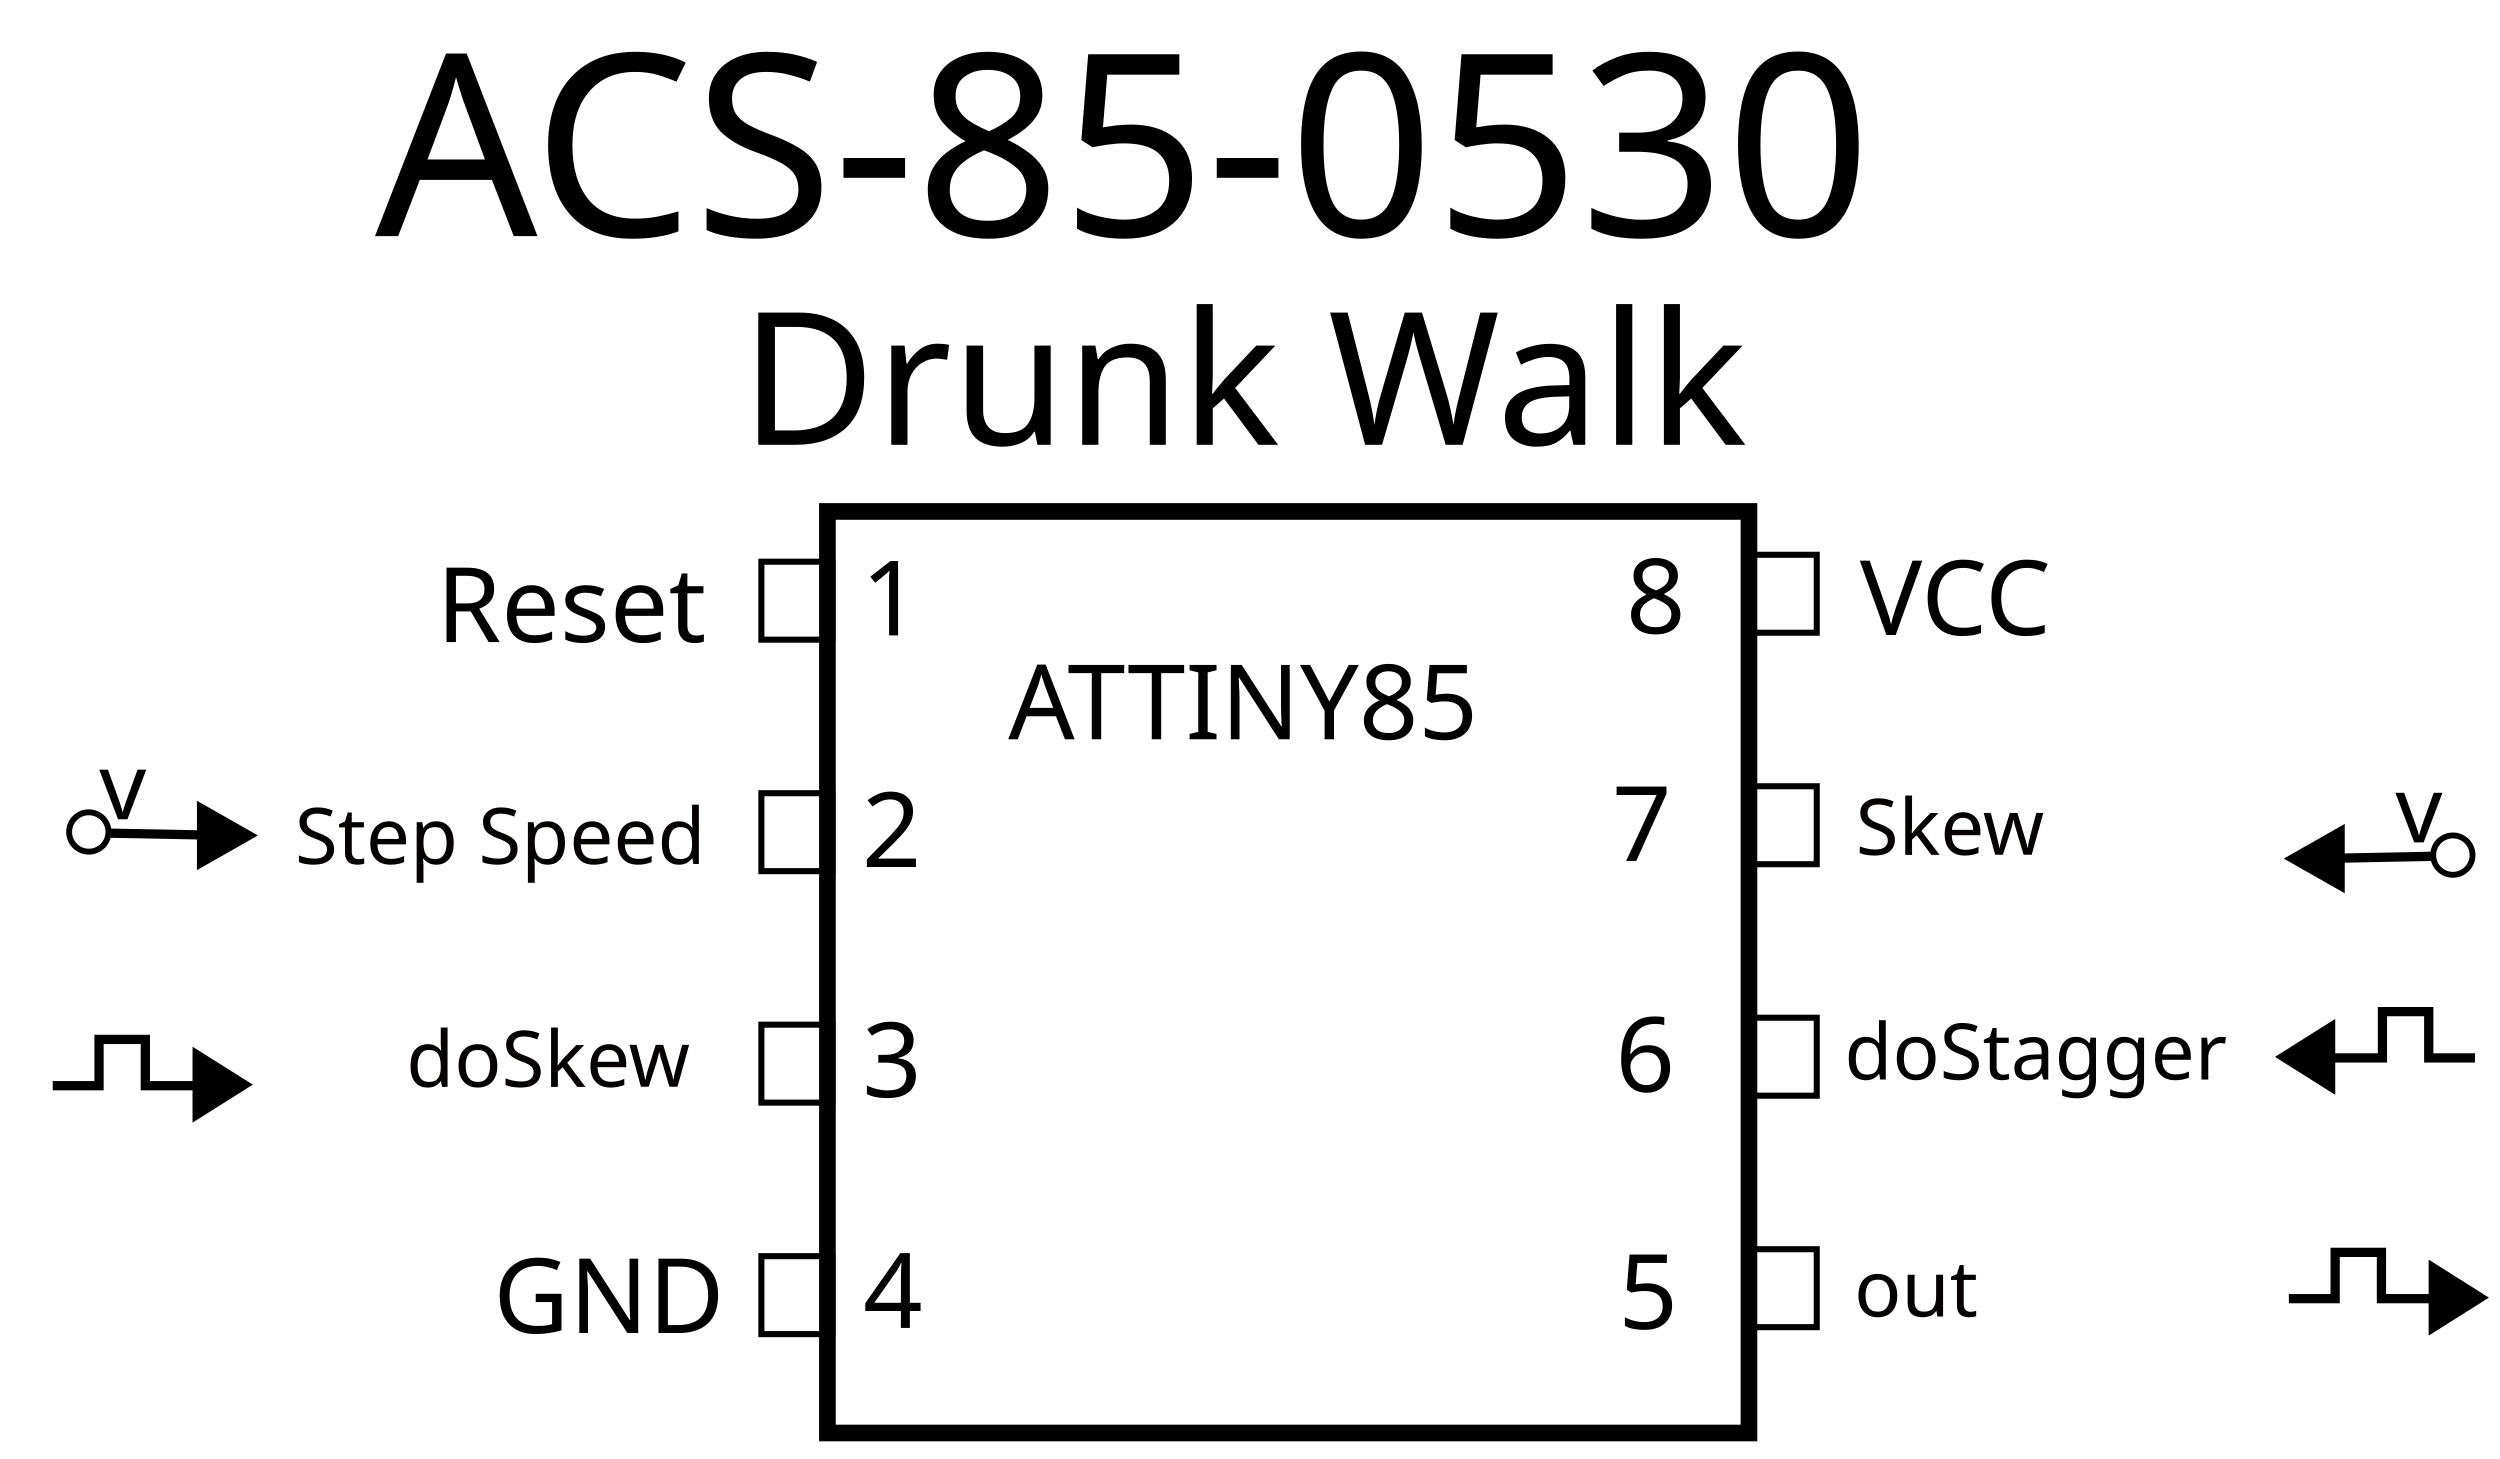
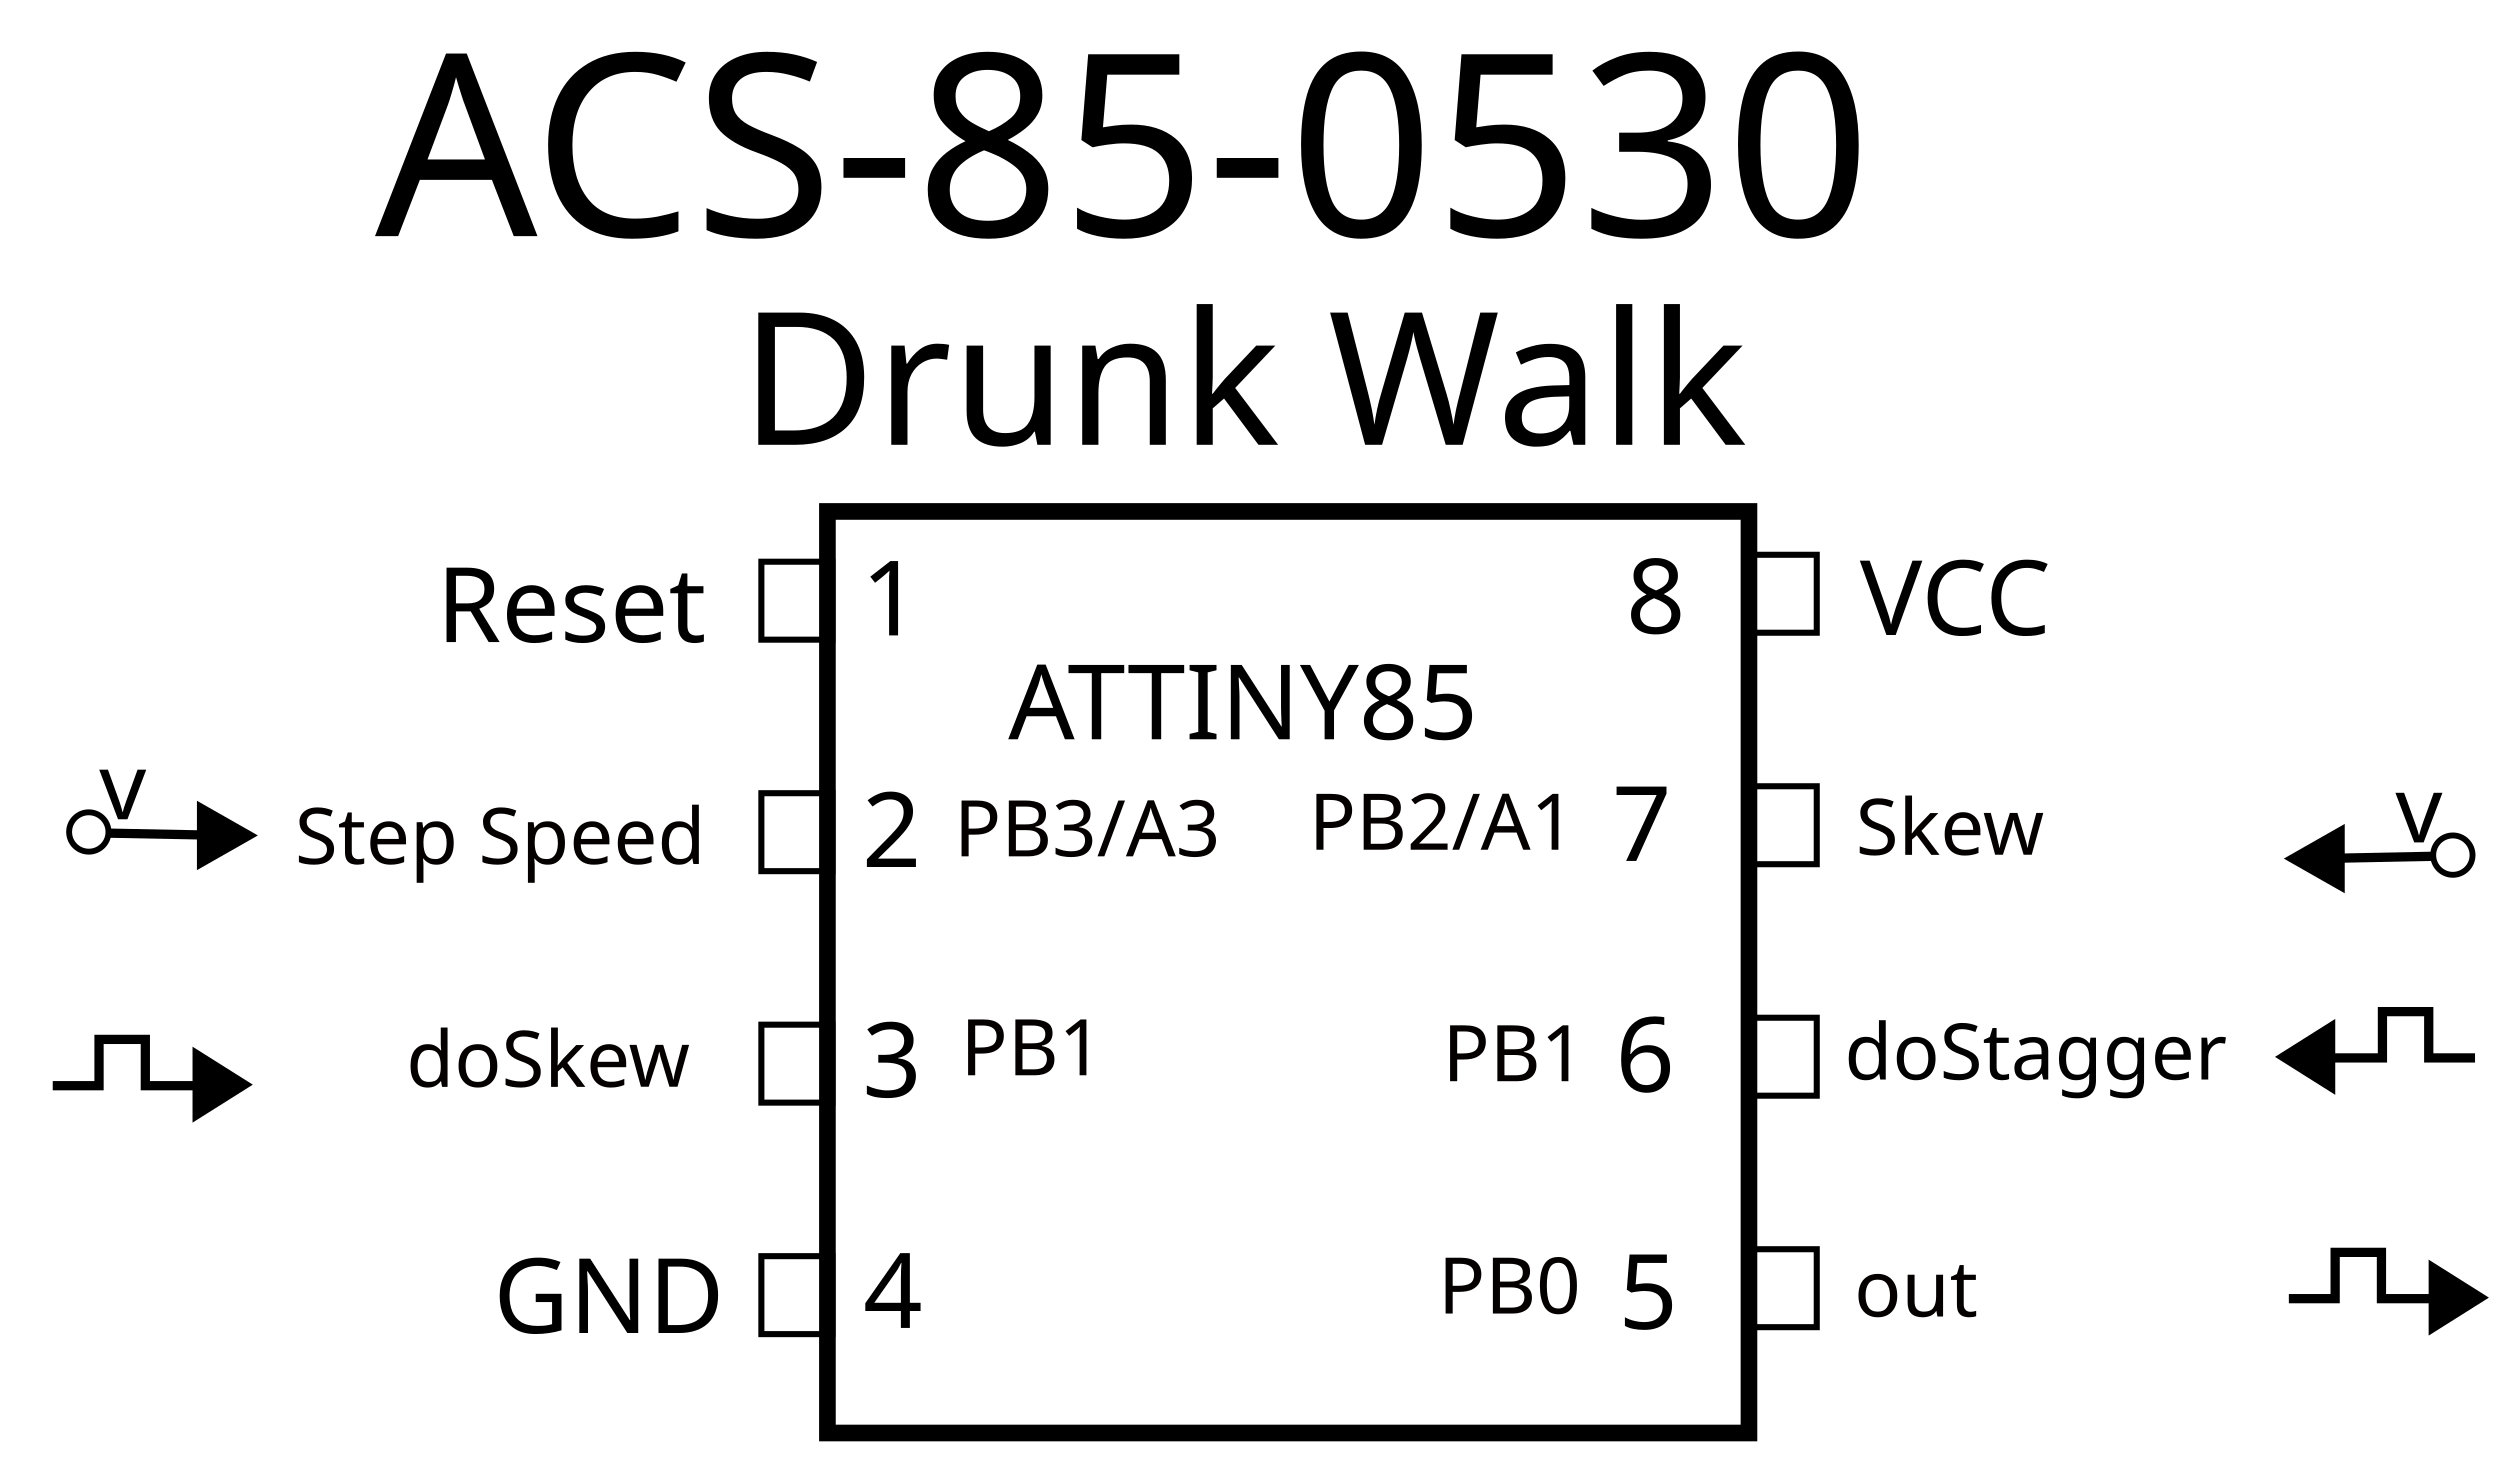
<svg xmlns="http://www.w3.org/2000/svg" width="3in" height="1.75in" viewBox="0 0 270 157.5" id="svg2" version="1.1">
  <defs id="defs4">
    <pattern y="0" x="0" height="6" width="6" patternUnits="userSpaceOnUse" id="EMFhbasepattern" />
  </defs>
  <g id="layer1" transform="translate(0,-894.8622)">
    <rect style="fill:none;fill-rule:evenodd;stroke:#000000;stroke-width:1.798;stroke-linecap:butt;stroke-linejoin:miter;stroke-miterlimit:4;stroke-dasharray:none;stroke-opacity:1" id="rect3344" width="99.527" height="99.527" x="89.361" y="950.099" />
    <text xml:space="preserve" style="font-style:normal;font-weight:normal;font-size:30px;line-height:125%;font-family:sans-serif;letter-spacing:0px;word-spacing:0px;fill:#000000;fill-opacity:1;stroke:none;stroke-width:1px;stroke-linecap:butt;stroke-linejoin:miter;stroke-opacity:1" x="92.992" y="963.487" id="text4146">
      <tspan id="tspan4148" x="92.992" y="963.487" style="font-size:11.25px">1</tspan>
    </text>
    <text xml:space="preserve" style="font-style:normal;font-weight:normal;font-size:30px;line-height:125%;font-family:sans-serif;letter-spacing:0px;word-spacing:0px;fill:#000000;fill-opacity:1;stroke:none;stroke-width:1px;stroke-linecap:butt;stroke-linejoin:miter;stroke-opacity:1" x="93.08" y="988.495" id="text4146-0">
      <tspan id="tspan4148-1" x="93.08" y="988.495" style="font-size:11.25px">2</tspan>
    </text>
    <text xml:space="preserve" style="font-style:normal;font-weight:normal;font-size:30px;line-height:125%;font-family:sans-serif;letter-spacing:0px;word-spacing:0px;fill:#000000;fill-opacity:1;stroke:none;stroke-width:1px;stroke-linecap:butt;stroke-linejoin:miter;stroke-opacity:1" x="93.121" y="1013.346" id="text4146-7">
      <tspan id="tspan4148-4" x="93.121" y="1013.346" style="font-size:11.25px">3</tspan>
    </text>
    <text xml:space="preserve" style="font-style:normal;font-weight:normal;font-size:30px;line-height:125%;font-family:sans-serif;letter-spacing:0px;word-spacing:0px;fill:#000000;fill-opacity:1;stroke:none;stroke-width:1px;stroke-linecap:butt;stroke-linejoin:miter;stroke-opacity:1" x="93.217" y="1038.282" id="text4146-9">
      <tspan id="tspan4148-8" x="93.217" y="1038.282" style="font-size:11.25px">4</tspan>
    </text>
    <text xml:space="preserve" style="font-style:normal;font-weight:normal;font-size:30px;line-height:125%;font-family:sans-serif;letter-spacing:0px;word-spacing:0px;fill:#000000;fill-opacity:1;stroke:none;stroke-width:1px;stroke-linecap:butt;stroke-linejoin:miter;stroke-opacity:1" x="174.791" y="1038.383" id="text4146-1">
      <tspan id="tspan4148-2" x="174.791" y="1038.383" style="font-size:11.25px">5</tspan>
    </text>
    <text xml:space="preserve" style="font-style:normal;font-weight:normal;font-size:30px;line-height:125%;font-family:sans-serif;letter-spacing:0px;word-spacing:0px;fill:#000000;fill-opacity:1;stroke:none;stroke-width:1px;stroke-linecap:butt;stroke-linejoin:miter;stroke-opacity:1" x="174.46" y="1012.771" id="text4146-2">
      <tspan id="tspan4148-7" x="174.46" y="1012.771" style="font-size:11.25px">6</tspan>
    </text>
    <text xml:space="preserve" style="font-style:normal;font-weight:normal;font-size:30px;line-height:125%;font-family:sans-serif;letter-spacing:0px;word-spacing:0px;fill:#000000;fill-opacity:1;stroke:none;stroke-width:1px;stroke-linecap:butt;stroke-linejoin:miter;stroke-opacity:1" x="174.088" y="987.841" id="text4146-8">
      <tspan id="tspan4148-3" x="174.088" y="987.841" style="font-size:11.25px">7</tspan>
    </text>
    <text xml:space="preserve" style="font-style:normal;font-weight:normal;font-size:30px;line-height:125%;font-family:sans-serif;letter-spacing:0px;word-spacing:0px;fill:#000000;fill-opacity:1;stroke:none;stroke-width:1px;stroke-linecap:butt;stroke-linejoin:miter;stroke-opacity:1" x="175.605" y="963.267" id="text4146-8-5">
      <tspan id="tspan4148-3-6" x="175.605" y="963.267" style="font-size:11.25px">8</tspan>
    </text>
    <text xml:space="preserve" style="font-style:normal;font-weight:normal;font-size:40px;line-height:125%;font-family:sans-serif;letter-spacing:0px;word-spacing:0px;fill:#000000;fill-opacity:1;stroke:none;stroke-width:1px;stroke-linecap:butt;stroke-linejoin:miter;stroke-opacity:1" x="40.5" y="920.362" id="text4262">
      <tspan id="tspan4264" x="40.5" y="920.362" style="font-size:27.5px">ACS-85-0530</tspan>
    </text>
    <rect style="fill:none;fill-opacity:1;stroke:#000000;stroke-width:0.656;stroke-miterlimit:4;stroke-dasharray:none;stroke-opacity:1" id="rect4266" width="7.669" height="8.419" x="82.228" y="955.528" />
    <rect style="fill:none;fill-opacity:1;stroke:#000000;stroke-width:0.656;stroke-miterlimit:4;stroke-dasharray:none;stroke-opacity:1" id="rect4266-7-9-4" width="7.669" height="8.419" x="82.228" y="1030.528" />
    <rect style="fill:none;fill-opacity:1;stroke:#000000;stroke-width:0.656;stroke-miterlimit:4;stroke-dasharray:none;stroke-opacity:1" id="rect4266-7-9-45" width="7.669" height="8.419" x="82.228" y="1005.528" />
    <rect style="fill:none;fill-opacity:1;stroke:#000000;stroke-width:0.656;stroke-miterlimit:4;stroke-dasharray:none;stroke-opacity:1" id="rect4266-7-9-5" width="7.669" height="8.419" x="82.228" y="980.528" />
    <rect style="fill:none;fill-opacity:1;stroke:#000000;stroke-width:0.656;stroke-miterlimit:4;stroke-dasharray:none;stroke-opacity:1" id="rect4266-5" width="7.669" height="8.419" x="188.54" y="954.778" />
    <rect style="fill:none;fill-opacity:1;stroke:#000000;stroke-width:0.656;stroke-miterlimit:4;stroke-dasharray:none;stroke-opacity:1" id="rect4266-7-9-4-4" width="7.669" height="8.419" x="188.54" y="1029.778" />
    <rect style="fill:none;fill-opacity:1;stroke:#000000;stroke-width:0.656;stroke-miterlimit:4;stroke-dasharray:none;stroke-opacity:1" id="rect4266-7-9-45-1" width="7.669" height="8.419" x="188.54" y="1004.778" />
    <rect style="fill:none;fill-opacity:1;stroke:#000000;stroke-width:0.656;stroke-miterlimit:4;stroke-dasharray:none;stroke-opacity:1" id="rect4266-7-9-5-8" width="7.669" height="8.419" x="188.54" y="979.778" />
    <text xml:space="preserve" style="font-style:normal;font-weight:normal;font-size:30px;line-height:125%;font-family:sans-serif;letter-spacing:0px;word-spacing:0px;fill:#000000;fill-opacity:1;stroke:none;stroke-width:1px;stroke-linecap:butt;stroke-linejoin:miter;stroke-opacity:1" x="108.888" y="974.702" id="text4146-7-22">
      <tspan id="tspan4148-4-3" x="108.888" y="974.702" style="font-size:11.25px">ATTINY85</tspan>
    </text>
    <text xml:space="preserve" style="font-style:normal;font-weight:normal;font-size:30px;line-height:125%;font-family:sans-serif;letter-spacing:0px;word-spacing:0px;fill:#000000;fill-opacity:1;stroke:none;stroke-width:1px;stroke-linecap:butt;stroke-linejoin:miter;stroke-opacity:1" x="53.281" y="1038.827" id="text4146-7-22-4">
      <tspan id="tspan4148-4-3-8" x="53.281" y="1038.827" style="font-size:11.25px">GND</tspan>
    </text>
    <text xml:space="preserve" style="font-style:normal;font-weight:normal;font-size:30px;line-height:125%;font-family:sans-serif;letter-spacing:0px;word-spacing:0px;fill:#000000;fill-opacity:1;stroke:none;stroke-width:1px;stroke-linecap:butt;stroke-linejoin:miter;stroke-opacity:1" x="200.86" y="963.446" id="text4146-7-22-4-9">
      <tspan id="tspan4148-4-3-8-0" x="200.86" y="963.446" style="font-size:11.25px">VCC</tspan>
    </text>
    <text xml:space="preserve" style="font-style:normal;font-weight:normal;font-size:30px;line-height:125%;font-family:sans-serif;letter-spacing:0px;word-spacing:0px;fill:#000000;fill-opacity:1;stroke:none;stroke-width:1px;stroke-linecap:butt;stroke-linejoin:miter;stroke-opacity:1" x="47.134" y="964.202" id="text4146-7-22-4-9-0">
      <tspan id="tspan4148-4-3-8-0-8" x="47.134" y="964.202" style="font-size:11.25px">Reset</tspan>
    </text>
    <text xml:space="preserve" style="font-style:normal;font-weight:normal;font-size:30px;line-height:125%;font-family:sans-serif;letter-spacing:0px;word-spacing:0px;fill:#000000;fill-opacity:1;stroke:none;stroke-width:1px;stroke-linecap:butt;stroke-linejoin:miter;stroke-opacity:1" x="199.192" y="1011.452" id="text4146-7-22-4-9-2">
      <tspan id="tspan4148-4-3-8-0-2" x="199.192" y="1011.452" style="font-size:8.438px;fill:#000000;fill-opacity:1">doStagger</tspan>
    </text>
    <text xml:space="preserve" style="font-style:normal;font-weight:normal;font-size:30px;line-height:125%;font-family:sans-serif;letter-spacing:0px;word-spacing:0px;fill:#040000;fill-opacity:1;stroke:none;stroke-width:1px;stroke-linecap:butt;stroke-linejoin:miter;stroke-opacity:1;" x="200.245" y="1037.052" id="text4146-7-22-4-9-2-4">
      <tspan id="tspan4148-4-3-8-0-2-5" x="200.245" y="1037.052" style="font-size:8.438px;fill:#040000;fill-opacity:1;">out</tspan>
    </text>
    <text xml:space="preserve" style="font-style:normal;font-weight:normal;font-size:30px;line-height:125%;font-family:sans-serif;letter-spacing:0px;word-spacing:0px;fill:#040000;fill-opacity:1;stroke:none;stroke-width:1px;stroke-linecap:butt;stroke-linejoin:miter;stroke-opacity:1;" x="200.416" y="987.19" id="text4146-7-22-4-9-2-7">
      <tspan id="tspan4148-4-3-8-0-2-2" x="200.416" y="987.19" style="font-size:8.438px;fill:#040000;fill-opacity:1;">Skew</tspan>
    </text>
    <text xml:space="preserve" style="font-style:normal;font-weight:normal;font-size:30px;line-height:125%;font-family:sans-serif;letter-spacing:0px;word-spacing:0px;fill:#050000;fill-opacity:1;stroke:none;stroke-width:1px;stroke-linecap:butt;stroke-linejoin:miter;stroke-opacity:1" x="43.866" y="1012.243" id="text4146-7-22-4-9-2-7-7">
      <tspan id="tspan4148-4-3-8-0-2-2-3" x="43.866" y="1012.243" style="font-size:8.438px;fill:#050000;fill-opacity:1">doSkew</tspan>
    </text>
    <flowRoot xml:space="preserve" id="flowRoot4541" style="font-style:normal;font-weight:normal;font-size:40px;line-height:125%;font-family:sans-serif;letter-spacing:0px;word-spacing:0px;fill:#000000;fill-opacity:1;stroke:none;stroke-width:1px;stroke-linecap:butt;stroke-linejoin:miter;stroke-opacity:1">
      <flowRegion id="flowRegion4543">
        <rect id="rect4545" width="28" height="54" x="91.5" y="267.5" />
      </flowRegion>
      <flowPara id="flowPara4547" />
    </flowRoot>
    <text xml:space="preserve" style="font-style:normal;font-weight:normal;font-size:30px;line-height:125%;font-family:sans-serif;letter-spacing:0px;word-spacing:0px;fill:#040000;fill-opacity:1;stroke:none;stroke-width:1px;stroke-linecap:butt;stroke-linejoin:miter;stroke-opacity:1;" x="31.843" y="988.173" id="text4146-7-22-4-9-2-7-7-0-2">
      <tspan id="tspan4148-4-3-8-0-2-2-3-8-3" x="31.843" y="988.173" style="font-size:8.438px;fill:#040000;fill-opacity:1;">Step Speed</tspan>
    </text>
    <text xml:space="preserve" style="font-style:normal;font-weight:normal;font-size:40px;line-height:125%;font-family:sans-serif;letter-spacing:0px;word-spacing:0px;fill:#000000;fill-opacity:1;stroke:none;stroke-width:1px;stroke-linecap:butt;stroke-linejoin:miter;stroke-opacity:1" x="79.957" y="942.903" id="text4262-7">
      <tspan id="tspan4264-0" x="79.957" y="942.903" style="font-size:20px">Drunk Walk</tspan>
    </text>
    <g id="g4290-5" transform="translate(-211.6386,19.72888)">
      <path id="path4204-0-1-1" d="m 233.311,968.413 0,-6.102 5.362,3.051 z" style="fill:#000000;fill-rule:evenodd;stroke:#000000;stroke-width:0.809px;stroke-linecap:butt;stroke-linejoin:miter;stroke-opacity:1" />
      <text xml:space="preserve" style="font-style:normal;font-weight:normal;font-size:40px;line-height:125%;font-family:sans-serif;letter-spacing:0px;word-spacing:0px;fill:#000000;fill-opacity:1;stroke:none;stroke-width:1px;stroke-linecap:butt;stroke-linejoin:miter;stroke-opacity:1" x="222.354" y="963.612" id="text4250-8">
        <tspan id="tspan4252-3" x="222.354" y="963.612" style="font-size:10px">v</tspan>
      </text>
      <path style="fill:none;fill-rule:evenodd;stroke:#000000;stroke-width:1px;stroke-linecap:butt;stroke-linejoin:miter;stroke-opacity:1" d="m 236.104,965.362 -12.75,-0.25" id="path4276-7" />
      <circle style="opacity:1;fill:none;fill-opacity:1;stroke:#000000;stroke-width:0.636;stroke-linejoin:round;stroke-miterlimit:4;stroke-dasharray:none;stroke-opacity:1" id="path4284-0" cx="221.229" cy="964.987" r="2.125" />
    </g>
    <g id="g4290-5-9" transform="matrix(-1,0,0,1,486.1386,22.22888)">
      <path id="path4204-0-1-1-0" d="m 233.311,968.413 0,-6.102 5.362,3.051 z" style="fill:#000000;fill-rule:evenodd;stroke:#000000;stroke-width:0.809px;stroke-linecap:butt;stroke-linejoin:miter;stroke-opacity:1" />
      <text xml:space="preserve" style="font-style:normal;font-weight:normal;font-size:40px;line-height:125%;font-family:sans-serif;letter-spacing:0px;word-spacing:0px;fill:#000000;fill-opacity:1;stroke:none;stroke-width:1px;stroke-linecap:butt;stroke-linejoin:miter;stroke-opacity:1" x="222.354" y="963.612" id="text4250-8-2">
        <tspan id="tspan4252-3-8" x="222.354" y="963.612" style="font-size:10px">v</tspan>
      </text>
      <path style="fill:none;fill-rule:evenodd;stroke:#000000;stroke-width:1px;stroke-linecap:butt;stroke-linejoin:miter;stroke-opacity:1" d="m 236.104,965.362 -12.75,-0.25" id="path4276-7-3" />
      <circle style="opacity:1;fill:none;fill-opacity:1;stroke:#000000;stroke-width:0.636;stroke-linejoin:round;stroke-miterlimit:4;stroke-dasharray:none;stroke-opacity:1" id="path4284-0-5" cx="221.229" cy="964.987" r="2.125" />
    </g>
    <g id="g4917" transform="translate(49.38004,68.33548)">
      <path id="path4202-3-3" d="m 197.816,966.782 5,0 0,-5 5,0 0,5 5,0 5,0 0,0" style="fill:none;fill-rule:evenodd;stroke:#000000;stroke-width:1px;stroke-linecap:butt;stroke-linejoin:miter;stroke-opacity:1" />
      <path id="path4204-8-9" d="m 213.334,970.009 0,-6.679 5.301,3.34 z" style="fill:#000000;fill-rule:evenodd;stroke:#000000;stroke-width:0.841px;stroke-linecap:butt;stroke-linejoin:miter;stroke-opacity:1" />
    </g>
    <g id="g4917-0" transform="matrix(-1,0,0,1,465.12,42.33548)">
      <path id="path4202-3-3-0" d="m 197.816,966.782 5,0 0,-5 5,0 0,5 5,0 5,0 0,0" style="fill:none;fill-rule:evenodd;stroke:#000000;stroke-width:1px;stroke-linecap:butt;stroke-linejoin:miter;stroke-opacity:1" />
      <path id="path4204-8-9-8" d="m 213.334,970.009 0,-6.679 5.301,3.34 z" style="fill:#000000;fill-rule:evenodd;stroke:#000000;stroke-width:0.841px;stroke-linecap:butt;stroke-linejoin:miter;stroke-opacity:1" />
    </g>
    <g id="g4917-3" transform="translate(-192.12,45.33548)">
      <path id="path4202-3-3-5" d="m 197.816,966.782 5,0 0,-5 5,0 0,5 5,0 5,0 0,0" style="fill:none;fill-rule:evenodd;stroke:#000000;stroke-width:1px;stroke-linecap:butt;stroke-linejoin:miter;stroke-opacity:1" />
      <path id="path4204-8-9-6" d="m 213.334,970.009 0,-6.679 5.301,3.34 z" style="fill:#000000;fill-rule:evenodd;stroke:#000000;stroke-width:0.841px;stroke-linecap:butt;stroke-linejoin:miter;stroke-opacity:1" />
    </g>
+     <text xml:space="preserve" style="font-style:normal;font-weight:normal;font-size:30px;line-height:125%;font-family:sans-serif;letter-spacing:0px;word-spacing:0px;fill:#040000;fill-opacity:1;stroke:none;stroke-width:1px;stroke-linecap:butt;stroke-linejoin:miter;stroke-opacity:1" x="103.036" y="987.347" id="text4146-7-22-4-9-2-7-7-0-2-5">
+       <tspan id="tspan4148-4-3-8-0-2-2-3-8-3-9" x="103.036" y="987.347" style="font-size:8.438px;fill:#040000;fill-opacity:1">PB3/A3</tspan>
+     </text>
+     <text xml:space="preserve" style="font-style:normal;font-weight:normal;font-size:30px;line-height:125%;font-family:sans-serif;letter-spacing:0px;word-spacing:0px;fill:#040000;fill-opacity:1;stroke:none;stroke-width:1px;stroke-linecap:butt;stroke-linejoin:miter;stroke-opacity:1" x="141.358" y="986.632" id="text4146-7-22-4-9-2-7-71">
+       <tspan id="tspan4148-4-3-8-0-2-2-32" x="141.358" y="986.632" style="font-size:8.438px;fill:#040000;fill-opacity:1">PB2/A1</tspan>
+     </text>
+     <text xml:space="preserve" style="font-style:normal;font-weight:normal;font-size:30px;line-height:125%;font-family:sans-serif;letter-spacing:0px;word-spacing:0px;fill:#040000;fill-opacity:1;stroke:none;stroke-width:1px;stroke-linecap:butt;stroke-linejoin:miter;stroke-opacity:1" x="155.798" y="1011.632" id="text4146-7-22-4-9-2-2">
+       <tspan id="tspan4148-4-3-8-0-2-3" x="155.798" y="1011.632" style="font-size:8.438px;fill:#040000;fill-opacity:1">PB1</tspan>
+     </text>
+     <text xml:space="preserve" style="font-style:normal;font-weight:normal;font-size:30px;line-height:125%;font-family:sans-serif;letter-spacing:0px;word-spacing:0px;fill:#040000;fill-opacity:1;stroke:none;stroke-width:1px;stroke-linecap:butt;stroke-linejoin:miter;stroke-opacity:1" x="155.313" y="1036.727" id="text4146-7-22-4-9-2-4-5">
+       <tspan id="tspan4148-4-3-8-0-2-5-1" x="155.313" y="1036.727" style="font-size:8.438px;fill:#040000;fill-opacity:1">PB0</tspan>
+     </text>
+     <text xml:space="preserve" style="font-style:normal;font-weight:normal;font-size:30px;line-height:125%;font-family:sans-serif;letter-spacing:0px;word-spacing:0px;fill:#040000;fill-opacity:1;stroke:none;stroke-width:1px;stroke-linecap:butt;stroke-linejoin:miter;stroke-opacity:1" x="103.742" y="1010.993" id="text4146-7-22-4-9-2-7-71-0">
+       <tspan id="tspan4148-4-3-8-0-2-2-32-3" x="103.742" y="1010.993" style="font-size:8.438px;fill:#040000;fill-opacity:1">PB1</tspan>
+     </text>
  </g>
</svg>
